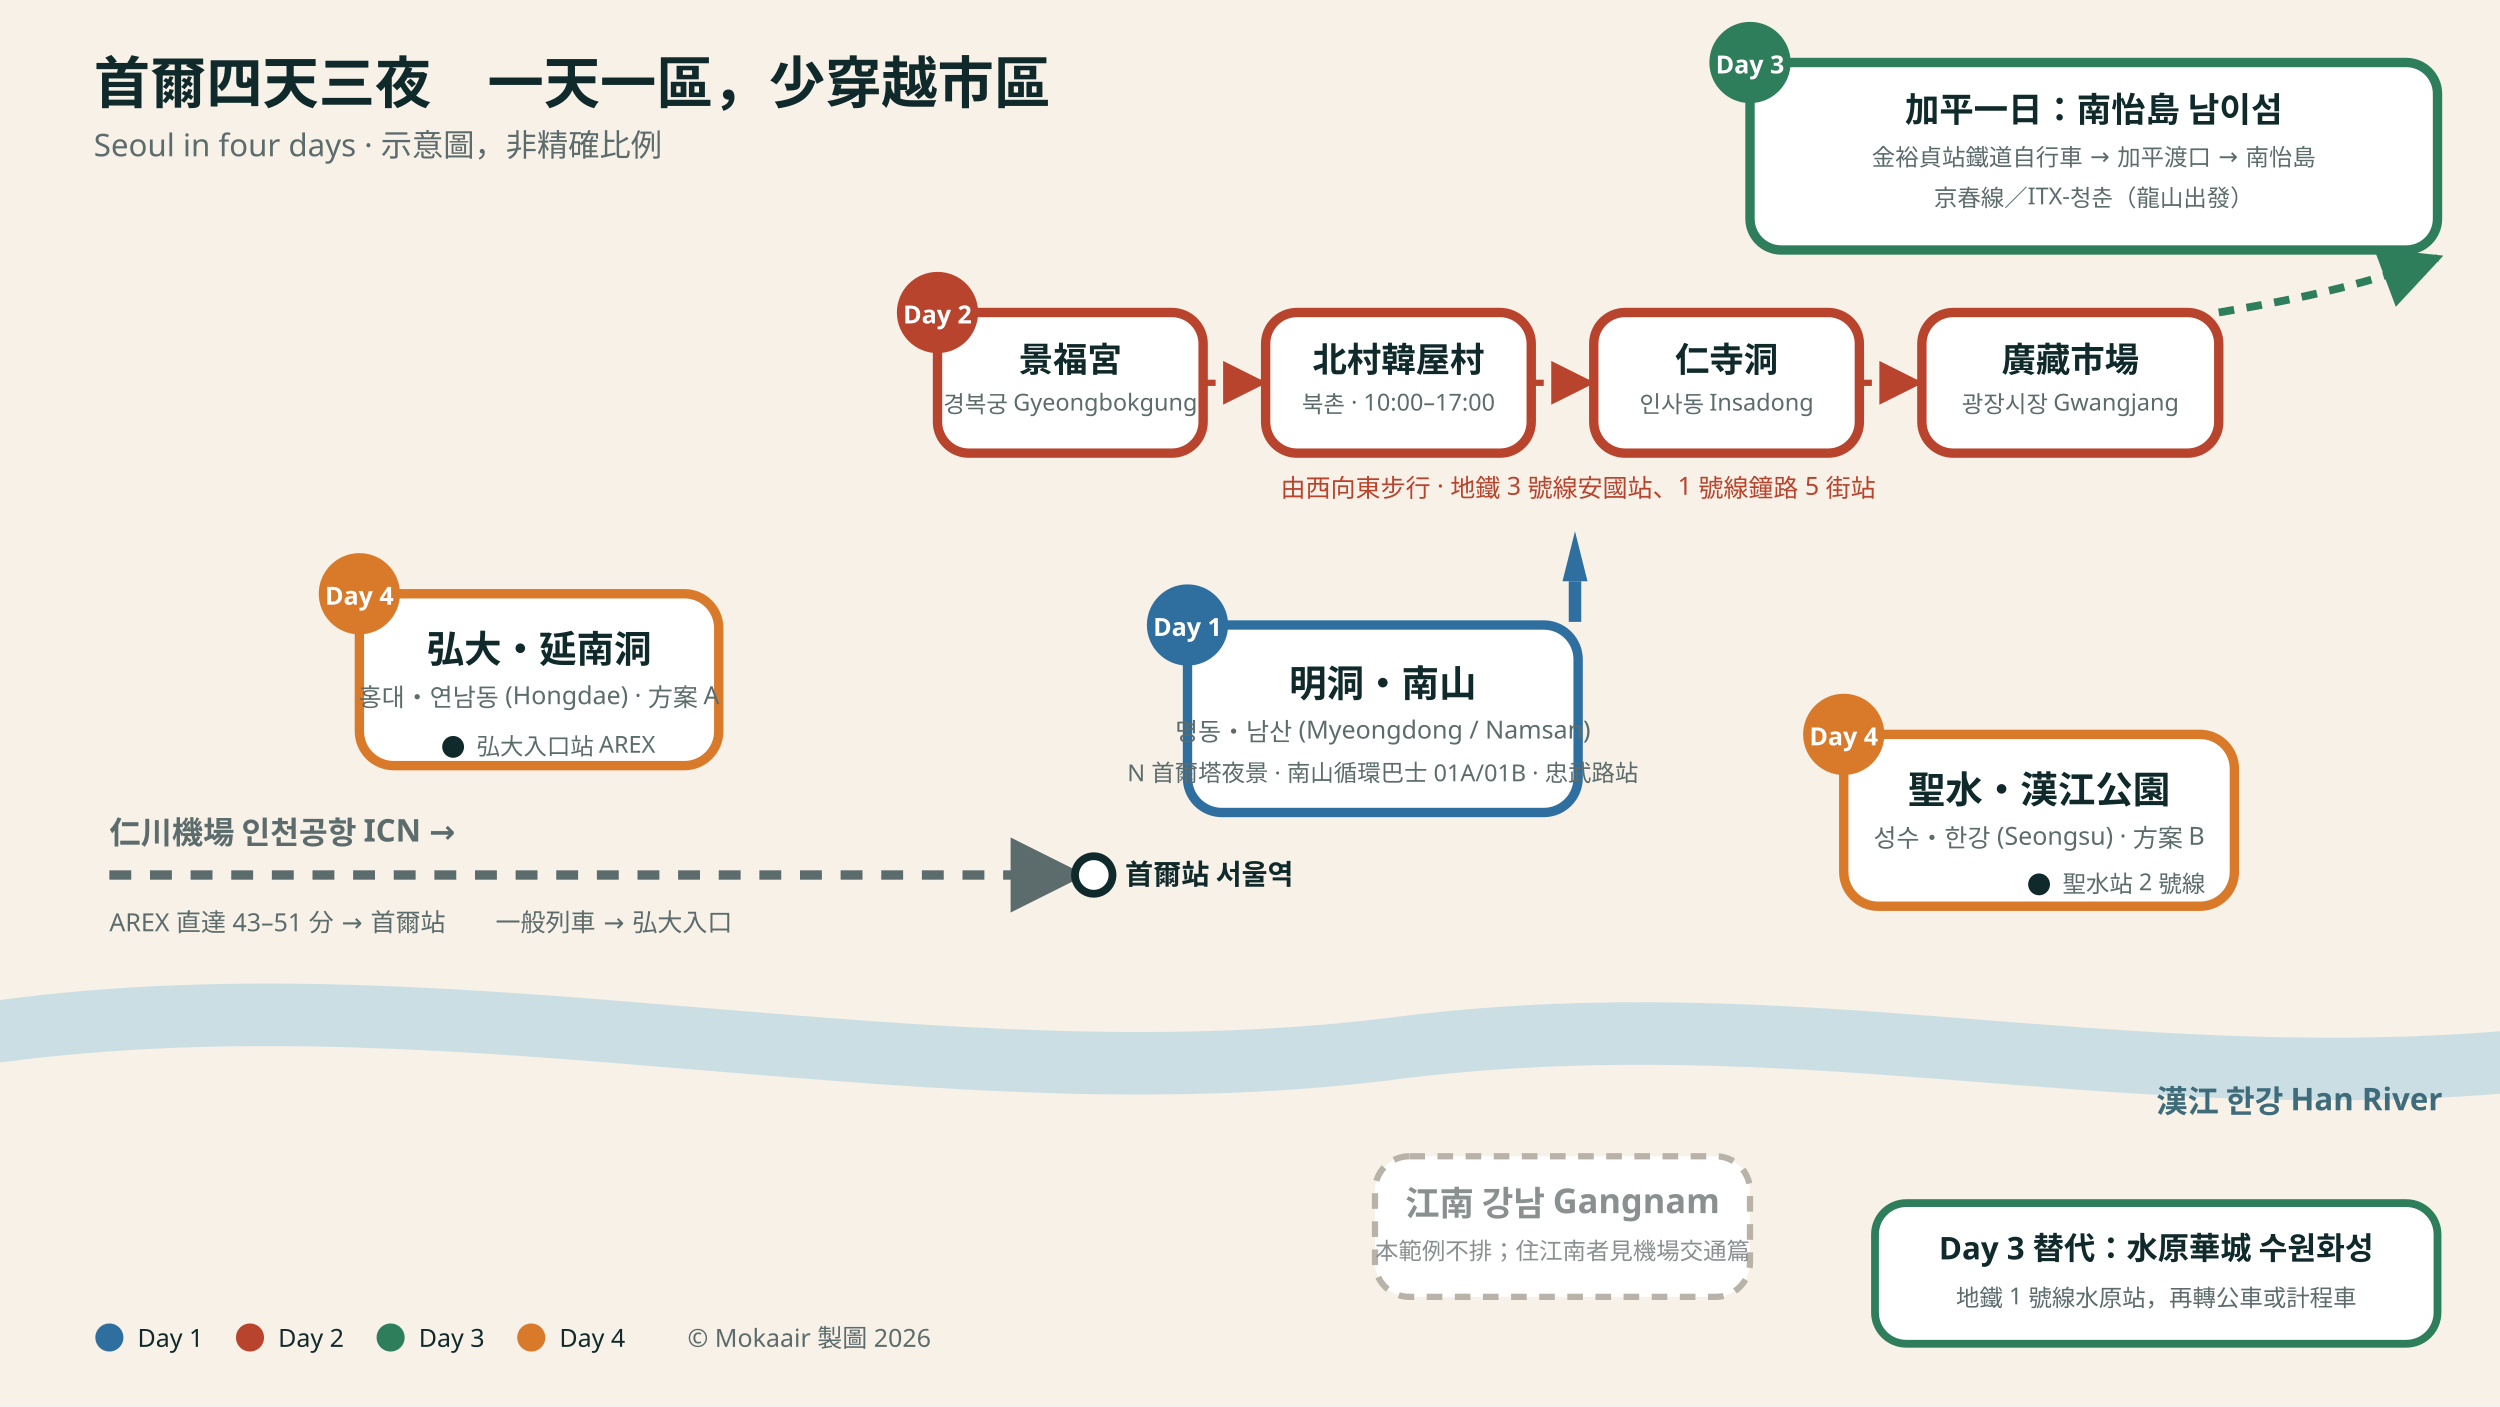
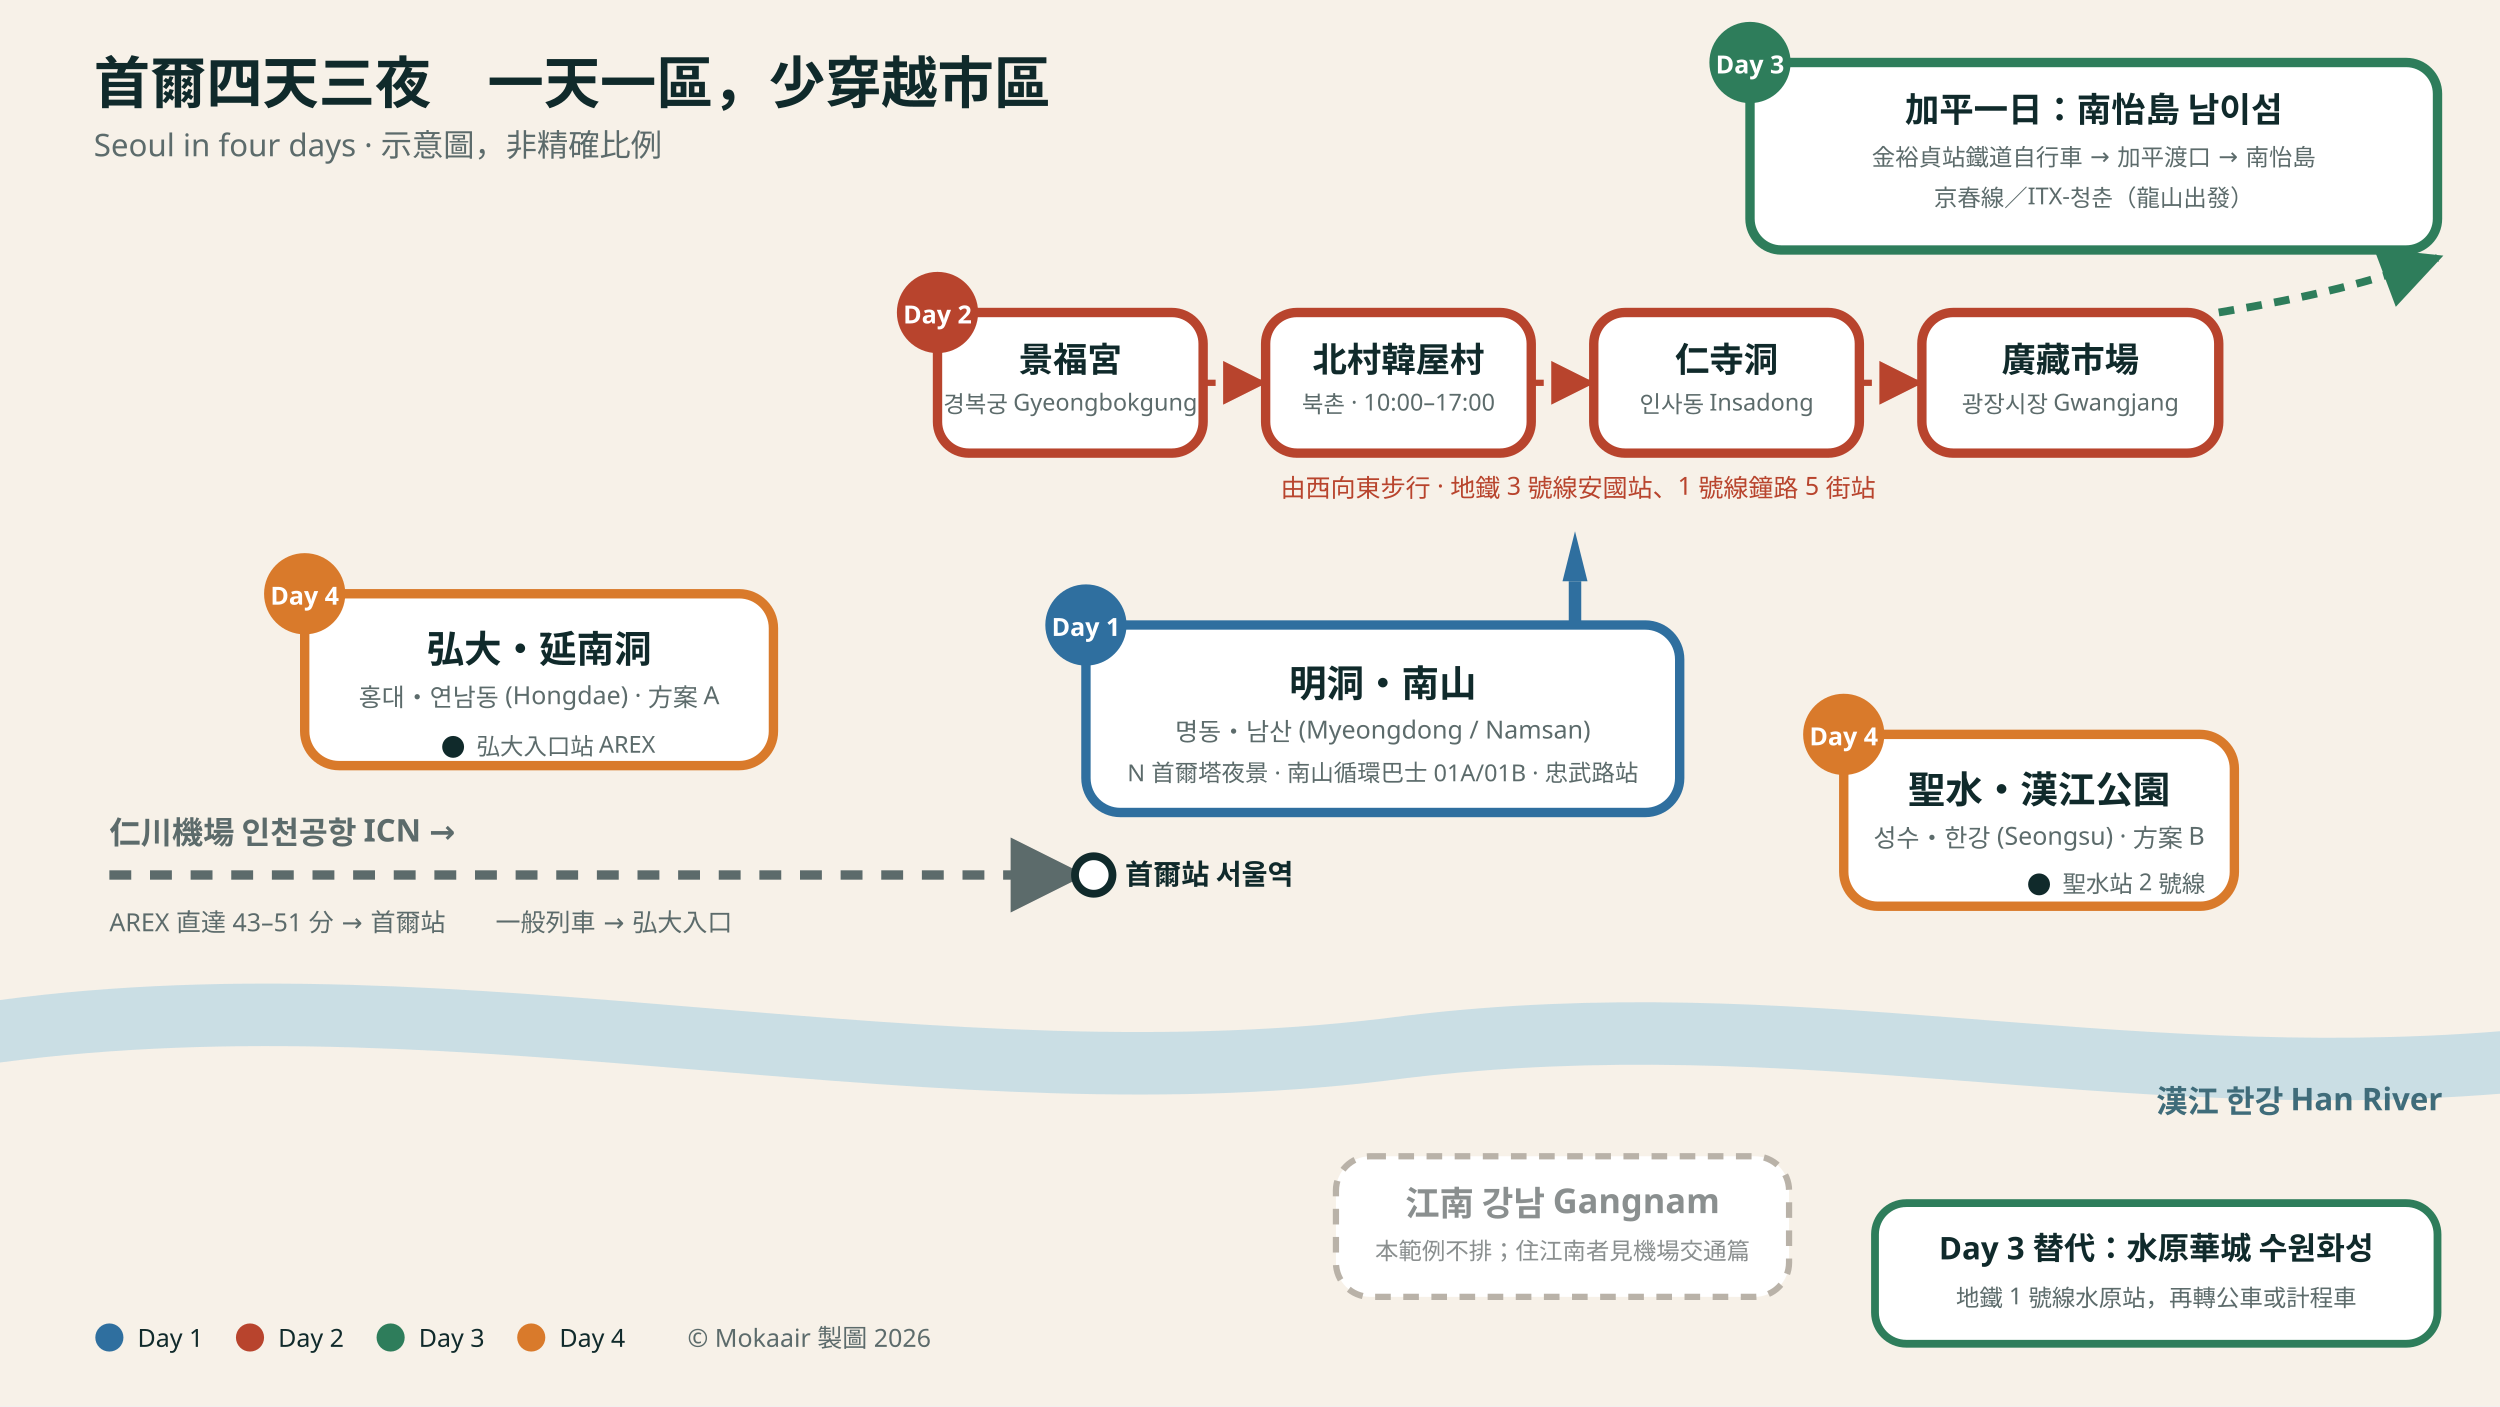
<svg xmlns="http://www.w3.org/2000/svg" viewBox="0 0 1600 900" width="1600" height="900" role="img" aria-labelledby="title desc" font-family="'Noto Sans TC','Noto Sans KR','PingFang TC','Microsoft JhengHei','Apple SD Gothic Neo',system-ui,sans-serif">
  <rect width="1600" height="900" fill="#F7F1E8" />
  <text x="60" y="66" font-size="36" font-weight="700" fill="#102A2B">首爾四天三夜　一天一區，少穿越市區</text>
  <text x="60" y="100" font-size="20" fill="#5C6B6B">Seoul in four days · 示意圖，非精確比例</text>
  <path d="M 0 640 C 300 600, 600 690, 900 650 C 1150 620, 1350 680, 1600 660 L 1600 700 C 1350 720, 1150 660, 900 690 C 600 730, 300 640, 0 680 Z" fill="#BFD9E3" opacity="0.8" />
  <text x="1380" y="712" font-size="20" fill="#3F6C7A" font-weight="700">漢江 한강 Han River</text>
  <path d="M 70 560 L 690 560" fill="none" stroke="#5C6B6B" stroke-width="6" stroke-dasharray="14 12" marker-end="url(#arrow)" />
  <defs>
    <marker id="arrow" viewBox="0 0 10 10" refX="9" refY="5" markerWidth="8" markerHeight="8" orient="auto-start-reverse">
      <path d="M 0 0 L 10 5 L 0 10 z" fill="#5C6B6B" />
    </marker>
    <marker id="arrowRed" viewBox="0 0 10 10" refX="9" refY="5" markerWidth="7" markerHeight="7" orient="auto-start-reverse">
      <path d="M 0 0 L 10 5 L 0 10 z" fill="#B8442D" />
    </marker>
    <marker id="arrowGreen" viewBox="0 0 10 10" refX="9" refY="5" markerWidth="8" markerHeight="8" orient="auto-start-reverse">
      <path d="M 0 0 L 10 5 L 0 10 z" fill="#2E7D5B" />
    </marker>
  </defs>
  <text x="70" y="540" font-size="20" font-weight="700" fill="#5C6B6B">仁川機場 인천공항 ICN →</text>
  <text x="70" y="596" font-size="16" fill="#5C6B6B">AREX 直達 43–51 分 → 首爾站　　一般列車 → 弘大入口</text>
-   <rect x="230" y="380" width="230" height="110" rx="22" fill="#FFFFFF" stroke="#D97A2B" stroke-width="6" />
-   <circle cx="230" cy="380" r="26" fill="#D97A2B" />
-   <text x="230" y="387" font-size="16" font-weight="700" fill="#FFFFFF" text-anchor="middle">Day 4</text>
+   <rect x="195" y="380" width="300" height="110" rx="22" fill="#FFFFFF" stroke="#D97A2B" stroke-width="6" />
+   <circle cx="195" cy="380" r="26" fill="#D97A2B" />
+   <text x="195" y="387" font-size="16" font-weight="700" fill="#FFFFFF" text-anchor="middle">Day 4</text>
  <text x="345" y="424" font-size="24" font-weight="700" fill="#102A2B" text-anchor="middle">弘大・延南洞</text>
  <text x="345" y="452" font-size="16" fill="#5C6B6B" text-anchor="middle">홍대・연남동 (Hongdae) · 方案 A</text>
  <circle cx="290" cy="478" r="7" fill="#102A2B" />
  <text x="305" y="483" font-size="15" fill="#5C6B6B">弘大入口站 AREX</text>
  <g font-weight="700" fill="#102A2B" text-anchor="middle">
    <rect x="600" y="200" width="170" height="90" rx="20" fill="#FFFFFF" stroke="#B8442D" stroke-width="6" />
    <text x="685" y="238" font-size="22">景福宮</text>
    <text x="685" y="264" font-size="15" font-weight="400" fill="#5C6B6B" textLength="150" lengthAdjust="spacingAndGlyphs">경복궁 Gyeongbokgung</text>
    <rect x="810" y="200" width="170" height="90" rx="20" fill="#FFFFFF" stroke="#B8442D" stroke-width="6" />
    <text x="895" y="238" font-size="22">北村韓屋村</text>
    <text x="895" y="264" font-size="15" font-weight="400" fill="#5C6B6B">북촌 · 10:00–17:00</text>
    <rect x="1020" y="200" width="170" height="90" rx="20" fill="#FFFFFF" stroke="#B8442D" stroke-width="6" />
    <text x="1105" y="238" font-size="22">仁寺洞</text>
    <text x="1105" y="264" font-size="15" font-weight="400" fill="#5C6B6B">인사동 Insadong</text>
    <rect x="1230" y="200" width="190" height="90" rx="20" fill="#FFFFFF" stroke="#B8442D" stroke-width="6" />
    <text x="1325" y="238" font-size="22">廣藏市場</text>
    <text x="1325" y="264" font-size="15" font-weight="400" fill="#5C6B6B">광장시장 Gwangjang</text>
  </g>
  <path d="M 770 245 L 808 245" stroke="#B8442D" stroke-width="4" stroke-dasharray="8 8" marker-end="url(#arrowRed)" />
  <path d="M 980 245 L 1018 245" stroke="#B8442D" stroke-width="4" stroke-dasharray="8 8" marker-end="url(#arrowRed)" />
  <path d="M 1190 245 L 1228 245" stroke="#B8442D" stroke-width="4" stroke-dasharray="8 8" marker-end="url(#arrowRed)" />
  <circle cx="600" cy="200" r="26" fill="#B8442D" />
  <text x="600" y="207" font-size="16" font-weight="700" fill="#FFFFFF" text-anchor="middle">Day 2</text>
  <text x="1010" y="318" font-size="16" fill="#B8442D" text-anchor="middle">由西向東步行 · 地鐵 3 號線安國站、1 號線鐘路 5 街站</text>
-   <rect x="760" y="400" width="250" height="120" rx="22" fill="#FFFFFF" stroke="#2F6F9F" stroke-width="6" />
-   <circle cx="760" cy="400" r="26" fill="#2F6F9F" />
-   <text x="760" y="407" font-size="16" font-weight="700" fill="#FFFFFF" text-anchor="middle">Day 1</text>
+   <rect x="695" y="400" width="380" height="120" rx="22" fill="#FFFFFF" stroke="#2F6F9F" stroke-width="6" />
+   <circle cx="695" cy="400" r="26" fill="#2F6F9F" />
+   <text x="695" y="407" font-size="16" font-weight="700" fill="#FFFFFF" text-anchor="middle">Day 1</text>
  <text x="885" y="446" font-size="24" font-weight="700" fill="#102A2B" text-anchor="middle">明洞・南山</text>
  <text x="885" y="474" font-size="16" fill="#5C6B6B" text-anchor="middle">명동・남산 (Myeongdong / Namsan)</text>
  <text x="885" y="500" font-size="15" fill="#5C6B6B" text-anchor="middle">N 首爾塔夜景 · 南山循環巴士 01A/01B · 忠武路站</text>
  <path d="M 1000 372 L 1008 340 L 1016 372 Z" fill="#2F6F9F" />
  <rect x="1004" y="372" width="8" height="26" fill="#2F6F9F" />
  <circle cx="700" cy="560" r="12" fill="#FFFFFF" stroke="#102A2B" stroke-width="5" />
  <text x="720" y="566" font-size="18" font-weight="700" fill="#102A2B">首爾站 서울역</text>
  <rect x="1180" y="470" width="250" height="110" rx="22" fill="#FFFFFF" stroke="#D97A2B" stroke-width="6" />
  <circle cx="1180" cy="470" r="26" fill="#D97A2B" />
  <text x="1180" y="477" font-size="16" font-weight="700" fill="#FFFFFF" text-anchor="middle">Day 4</text>
  <text x="1305" y="514" font-size="24" font-weight="700" fill="#102A2B" text-anchor="middle">聖水・漢江公園</text>
  <text x="1305" y="542" font-size="16" fill="#5C6B6B" text-anchor="middle">성수・한강 (Seongsu) · 方案 B</text>
  <circle cx="1305" cy="566" r="7" fill="#102A2B" />
  <text x="1320" y="571" font-size="15" fill="#5C6B6B">聖水站 2 號線</text>
-   <rect x="880" y="740" width="240" height="90" rx="22" fill="#FFFFFF" stroke="#B9B2A8" stroke-width="4" stroke-dasharray="10 8" />
+   <rect x="855" y="740" width="290" height="90" rx="22" fill="#FFFFFF" stroke="#B9B2A8" stroke-width="4" stroke-dasharray="10 8" />
  <text x="1000" y="778" font-size="22" font-weight="700" fill="#8A8F8F" text-anchor="middle">江南 강남 Gangnam</text>
  <text x="1000" y="806" font-size="15" fill="#8A8F8F" text-anchor="middle">本範例不排；住江南者見機場交通篇</text>
  <rect x="1120" y="40" width="440" height="120" rx="20" fill="#FFFFFF" stroke="#2E7D5B" stroke-width="6" />
  <circle cx="1120" cy="40" r="26" fill="#2E7D5B" />
  <text x="1120" y="47" font-size="16" font-weight="700" fill="#FFFFFF" text-anchor="middle">Day 3</text>
  <text x="1340" y="78" font-size="22" font-weight="700" fill="#102A2B" text-anchor="middle">加平一日：南怡島 남이섬</text>
  <text x="1340" y="106" font-size="15" fill="#5C6B6B" text-anchor="middle">金裕貞站鐵道自行車 → 加平渡口 → 南怡島</text>
  <text x="1340" y="132" font-size="15" fill="#5C6B6B" text-anchor="middle">京春線／ITX-청춘（龍山出發）</text>
  <path d="M 1420 200 C 1480 190, 1520 180, 1560 165" fill="none" stroke="#2E7D5B" stroke-width="5" stroke-dasharray="10 8" marker-end="url(#arrowGreen)" />
  <rect x="1200" y="770" width="360" height="90" rx="20" fill="#FFFFFF" stroke="#2E7D5B" stroke-width="5" />
  <text x="1380" y="806" font-size="20" font-weight="700" fill="#102A2B" text-anchor="middle">Day 3 替代：水原華城 수원화성</text>
  <text x="1380" y="836" font-size="15" fill="#5C6B6B" text-anchor="middle">地鐵 1 號線水原站，再轉公車或計程車</text>
  <g font-size="16" fill="#102A2B">
    <circle cx="70" cy="856" r="9" fill="#2F6F9F" />
    <text x="88" y="862">Day 1</text>
    <circle cx="160" cy="856" r="9" fill="#B8442D" />
    <text x="178" y="862">Day 2</text>
    <circle cx="250" cy="856" r="9" fill="#2E7D5B" />
    <text x="268" y="862">Day 3</text>
    <circle cx="340" cy="856" r="9" fill="#D97A2B" />
    <text x="358" y="862">Day 4</text>
    <text x="440" y="862" fill="#5C6B6B">© Mokaair 製圖 2026</text>
  </g>
</svg>
